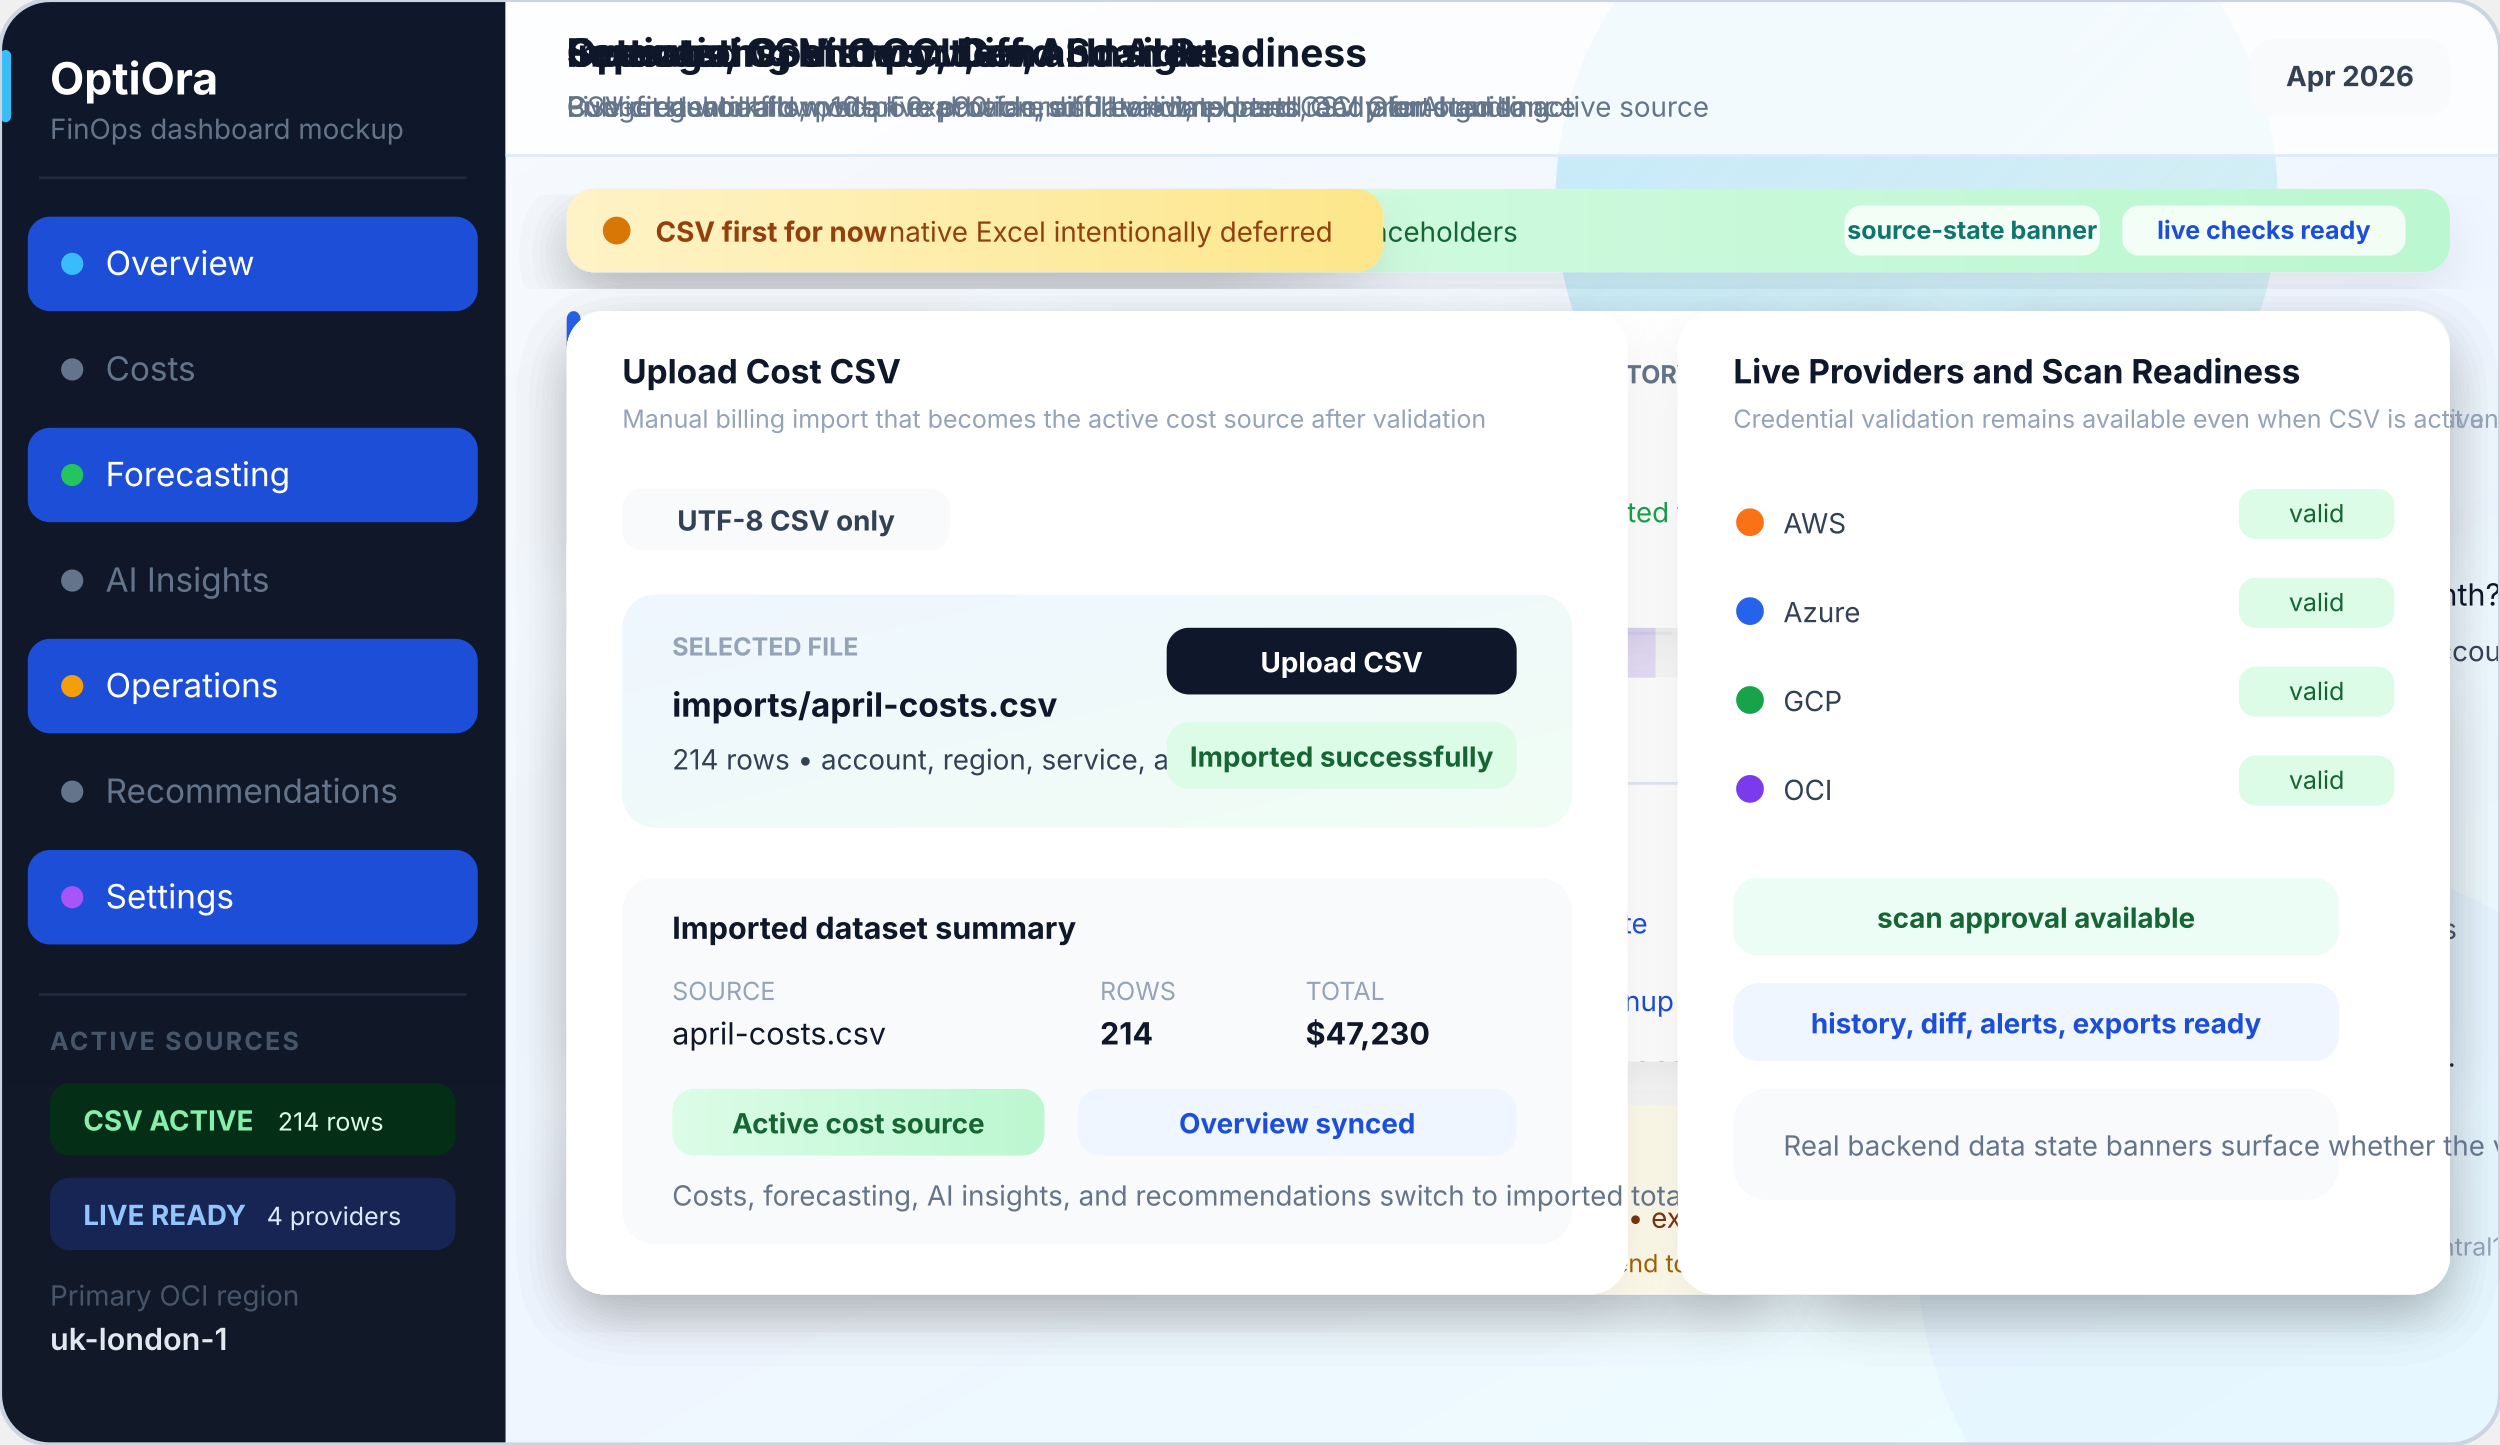
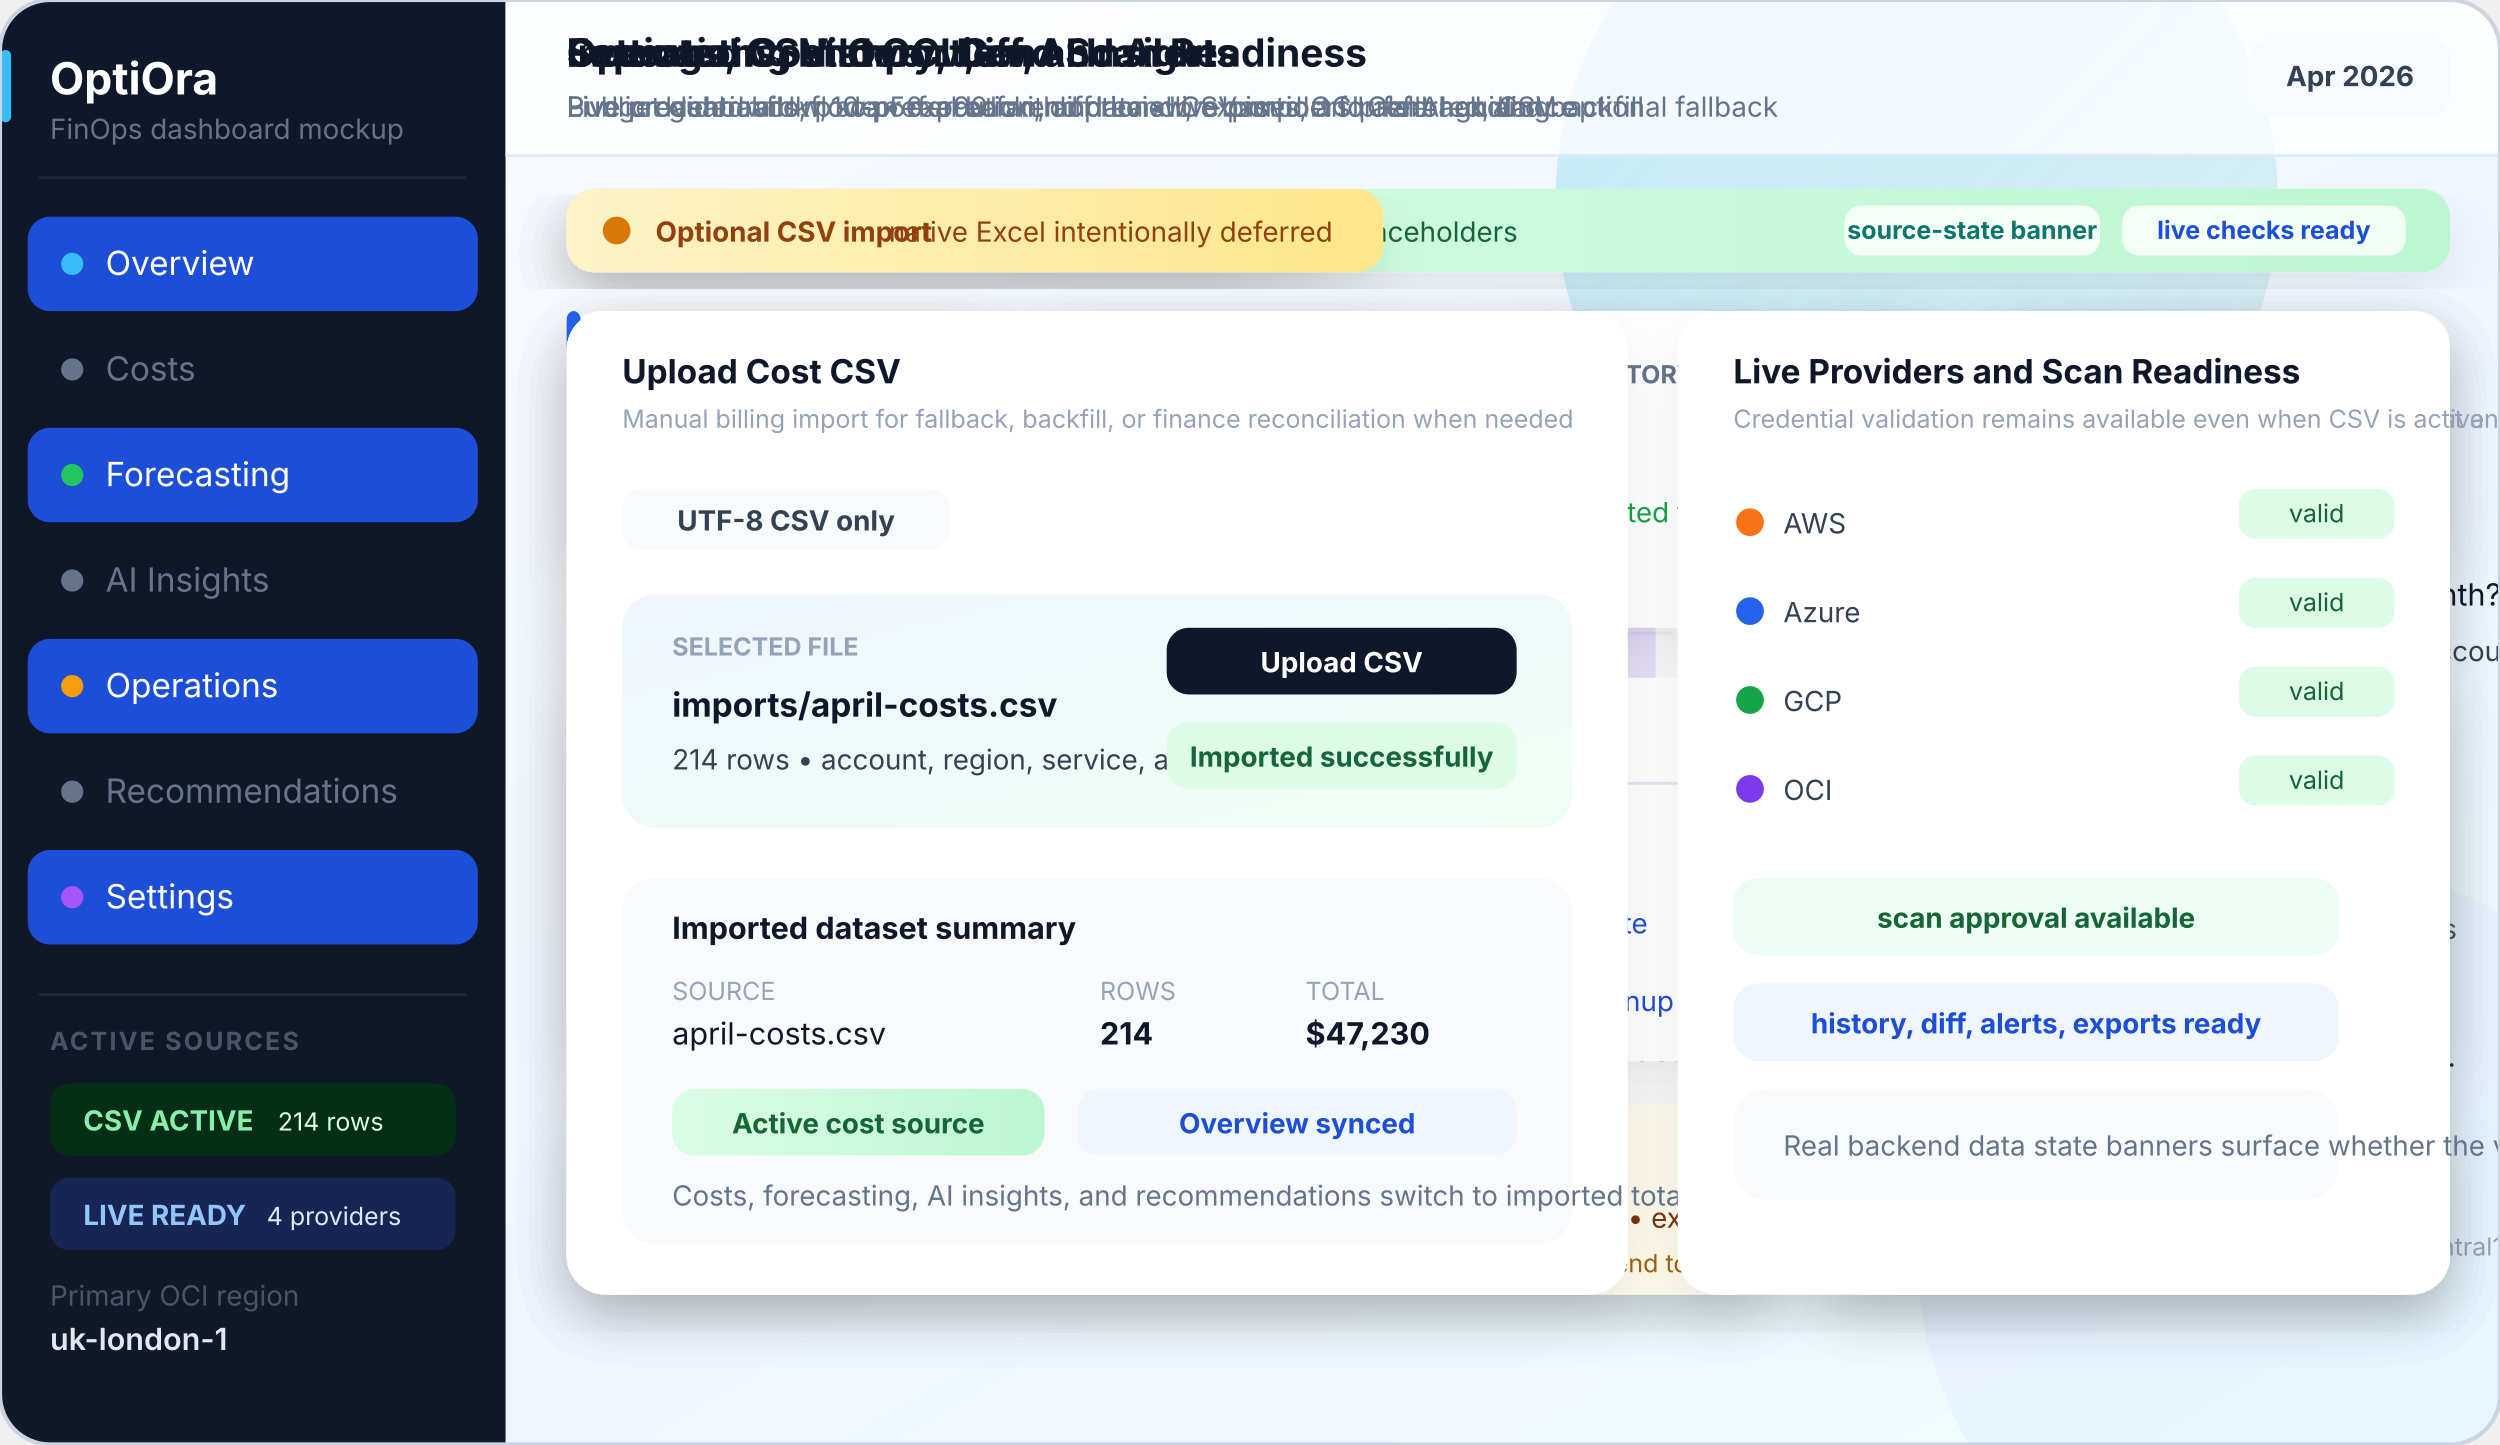
<svg xmlns="http://www.w3.org/2000/svg" viewBox="0 0 900 520" width="900" height="520">
  <defs>
    <clipPath id="frame">
      <rect width="900" height="520" rx="18" />
    </clipPath>
    <linearGradient id="shellBg" x1="0" y1="0" x2="1" y2="1">
      <stop offset="0%" stop-color="#f8fafc" />
      <stop offset="60%" stop-color="#eff6ff" />
      <stop offset="100%" stop-color="#ecfeff" />
    </linearGradient>
    <linearGradient id="sidebarBg" x1="0" y1="0" x2="0" y2="1">
      <stop offset="0%" stop-color="#0f172a" />
      <stop offset="100%" stop-color="#111827" />
    </linearGradient>
    <linearGradient id="heroGlow" x1="0" y1="0" x2="1" y2="1">
      <stop offset="0%" stop-color="#38bdf8" stop-opacity=".25" />
      <stop offset="100%" stop-color="#14b8a6" stop-opacity=".1" />
    </linearGradient>
    <linearGradient id="csvPill" x1="0" y1="0" x2="1" y2="0">
      <stop offset="0%" stop-color="#dcfce7" />
      <stop offset="100%" stop-color="#bbf7d0" />
    </linearGradient>
    <linearGradient id="livePill" x1="0" y1="0" x2="1" y2="0">
      <stop offset="0%" stop-color="#dbeafe" />
      <stop offset="100%" stop-color="#bfdbfe" />
    </linearGradient>
    <linearGradient id="warnPill" x1="0" y1="0" x2="1" y2="0">
      <stop offset="0%" stop-color="#fef3c7" />
      <stop offset="100%" stop-color="#fde68a" />
    </linearGradient>
    <linearGradient id="awsBar" x1="0" y1="0" x2="1" y2="0">
      <stop offset="0%" stop-color="#f97316" />
      <stop offset="100%" stop-color="#fb923c" />
    </linearGradient>
    <linearGradient id="azureBar" x1="0" y1="0" x2="1" y2="0">
      <stop offset="0%" stop-color="#2563eb" />
      <stop offset="100%" stop-color="#60a5fa" />
    </linearGradient>
    <linearGradient id="gcpBar" x1="0" y1="0" x2="1" y2="0">
      <stop offset="0%" stop-color="#16a34a" />
      <stop offset="100%" stop-color="#4ade80" />
    </linearGradient>
    <linearGradient id="ociBar" x1="0" y1="0" x2="1" y2="0">
      <stop offset="0%" stop-color="#7c3aed" />
      <stop offset="100%" stop-color="#c084fc" />
    </linearGradient>
    <linearGradient id="forecastBand" x1="0" y1="0" x2="0" y2="1">
      <stop offset="0%" stop-color="#8b5cf6" stop-opacity=".22" />
      <stop offset="100%" stop-color="#8b5cf6" stop-opacity=".02" />
    </linearGradient>
    <linearGradient id="opsProgress" x1="0" y1="0" x2="1" y2="0">
      <stop offset="0%" stop-color="#14b8a6" />
      <stop offset="100%" stop-color="#38bdf8" />
    </linearGradient>
    <linearGradient id="settingsGlow" x1="0" y1="0" x2="1" y2="1">
      <stop offset="0%" stop-color="#eff6ff" />
      <stop offset="100%" stop-color="#f0fdf4" />
    </linearGradient>
    <filter id="shadow" x="-20%" y="-20%" width="140%" height="140%">
      <feDropShadow dx="0" dy="8" stdDeviation="10" flood-color="#0f172a" flood-opacity=".08" />
    </filter>
  </defs>
  <style>
  text {
    font-family: system-ui, -apple-system, BlinkMacSystemFont, "Segoe UI", sans-serif;
  }
  .mono {
    font-family: ui-monospace, "SFMono-Regular", Menlo, Monaco, Consolas, monospace;
  }
  .scene1 { animation: scene1 24s linear infinite; }
  .scene2 { animation: scene2 24s linear infinite; }
  .scene3 { animation: scene3 24s linear infinite; }
  .scene4 { animation: scene4 24s linear infinite; }
  .nav1 { animation: scene1 24s linear infinite; }
  .nav2 { animation: scene2 24s linear infinite; }
  .nav3 { animation: scene3 24s linear infinite; }
  .nav4 { animation: scene4 24s linear infinite; }
  .title1 { animation: scene1 24s linear infinite; }
  .title2 { animation: scene2 24s linear infinite; }
  .title3 { animation: scene3 24s linear infinite; }
  .title4 { animation: scene4 24s linear infinite; }
  .pulse { animation: pulse 2s ease-in-out infinite; }
  .softPulse { animation: softPulse 3s ease-in-out infinite; }
  .blink { animation: blink 1.1s step-end infinite; }
  .scanSweep { animation: scanSweep 2.6s ease-in-out infinite; }
  .dot1 { animation: dot 1.2s ease-in-out infinite; }
  .dot2 { animation: dot 1.2s ease-in-out .2s infinite; }
  .dot3 { animation: dot 1.2s ease-in-out .4s infinite; }
  @keyframes scene1 {
    0%, 23% { opacity: 1; }
    25%, 100% { opacity: 0; }
  }
  @keyframes scene2 {
    0%, 24% { opacity: 0; }
    27%, 48% { opacity: 1; }
    50%, 100% { opacity: 0; }
  }
  @keyframes scene3 {
    0%, 49% { opacity: 0; }
    52%, 73% { opacity: 1; }
    75%, 100% { opacity: 0; }
  }
  @keyframes scene4 {
    0%, 74% { opacity: 0; }
    77%, 98% { opacity: 1; }
    100% { opacity: 0; }
  }
  @keyframes pulse {
    0%, 100% { opacity: 1; }
    50% { opacity: .35; }
  }
  @keyframes softPulse {
    0%, 100% { transform: scale(1); opacity: .9; }
    50% { transform: scale(1.02); opacity: 1; }
  }
  @keyframes blink {
    0%, 100% { opacity: 1; }
    50% { opacity: 0; }
  }
  @keyframes scanSweep {
    0% { transform: translateX(-54px); opacity: 0; }
    15% { opacity: .85; }
    85% { opacity: .85; }
    100% { transform: translateX(240px); opacity: 0; }
  }
  @keyframes dot {
    0%, 80%, 100% { opacity: .25; }
    40% { opacity: 1; }
  }
</style>
  <g clip-path="url(#frame)">
    <rect width="900" height="520" fill="url(#shellBg)" />
    <circle cx="690" cy="72" r="130" fill="url(#heroGlow)" />
    <circle cx="830" cy="450" r="140" fill="#dbeafe" fill-opacity=".35" />
    <rect width="182" height="520" fill="url(#sidebarBg)" />
    <rect x="0" y="18" width="4" height="26" rx="2" fill="#38bdf8" />
    <text x="18" y="34" fill="#ffffff" font-size="16" font-weight="700">OptiOra</text>
    <text x="18" y="50" fill="#64748b" font-size="10">FinOps dashboard mockup</text>
    <line x1="14" y1="64" x2="168" y2="64" stroke="#1e293b" />
    <rect class="nav1" x="10" y="78" width="162" height="34" rx="8" fill="#1d4ed8" />
    <rect class="nav2" x="10" y="154" width="162" height="34" rx="8" fill="#1d4ed8" />
    <rect class="nav3" x="10" y="230" width="162" height="34" rx="8" fill="#1d4ed8" />
    <rect class="nav4" x="10" y="306" width="162" height="34" rx="8" fill="#1d4ed8" />
    <circle cx="26" cy="95" r="4" fill="#38bdf8" />
    <circle cx="26" cy="133" r="4" fill="#64748b" />
    <circle cx="26" cy="171" r="4" fill="#22c55e" />
    <circle cx="26" cy="209" r="4" fill="#64748b" />
    <circle cx="26" cy="247" r="4" fill="#f59e0b" />
    <circle cx="26" cy="285" r="4" fill="#64748b" />
    <circle cx="26" cy="323" r="4" fill="#a855f7" />
    <text x="38" y="99" fill="#ffffff" font-size="12">Overview</text>
    <text x="38" y="137" fill="#64748b" font-size="12">Costs</text>
    <text x="38" y="175" fill="#ffffff" font-size="12" opacity="0">Forecasting</text>
    <text x="38" y="213" fill="#64748b" font-size="12">AI Insights</text>
    <text x="38" y="251" fill="#ffffff" font-size="12" opacity="0">Operations</text>
    <text x="38" y="289" fill="#64748b" font-size="12">Recommendations</text>
    <text x="38" y="327" fill="#ffffff" font-size="12" opacity="0">Settings</text>
    <text class="nav2" x="38" y="175" fill="#ffffff" font-size="12">Forecasting</text>
    <text class="nav3" x="38" y="251" fill="#ffffff" font-size="12">Operations</text>
    <text class="nav4" x="38" y="327" fill="#ffffff" font-size="12">Settings</text>
    <line x1="14" y1="358" x2="168" y2="358" stroke="#1e293b" />
    <text x="18" y="378" fill="#475569" font-size="9" font-weight="700" letter-spacing=".8">ACTIVE SOURCES</text>
    <rect x="18" y="390" width="146" height="26" rx="7" fill="#052e16" />
    <text x="30" y="407" fill="#86efac" font-size="10" font-weight="700">CSV ACTIVE</text>
    <text x="100" y="407" fill="#dcfce7" font-size="9">214 rows</text>
    <rect x="18" y="424" width="146" height="26" rx="7" fill="#172554" />
    <text x="30" y="441" fill="#93c5fd" font-size="10" font-weight="700">LIVE READY</text>
    <text x="96" y="441" fill="#dbeafe" font-size="9">4 providers</text>
    <text x="18" y="470" fill="#475569" font-size="10">Primary OCI region</text>
    <text x="18" y="486" fill="#e2e8f0" font-size="11" font-weight="600">uk-london-1</text>
    <rect x="182" y="0" width="718" height="56" fill="#ffffff" fill-opacity=".76" />
    <line x1="182" y1="56" x2="900" y2="56" stroke="#dbeafe" />
    <text class="title1" x="204" y="24" fill="#0f172a" font-size="14" font-weight="700">Imported Cost Overview</text>
    <text class="title2" x="204" y="24" fill="#0f172a" font-size="14" font-weight="700">Forecasting and OCI GenAI Insights</text>
    <text class="title3" x="204" y="24" fill="#0f172a" font-size="14" font-weight="700">Operations, History, Diff, and Alerts</text>
    <text class="title4" x="204" y="24" fill="#0f172a" font-size="14" font-weight="700">Settings, CSV Import, and Scan Readiness</text>
-     <text class="title1" x="204" y="42" fill="#64748b" font-size="10">Public dashboard mode • real backend data • imported CSV promoted to active source</text>
+     <text class="title1" x="204" y="42" fill="#64748b" font-size="10">Public dashboard mode • real backend data • live providers preferred, CSV optional fallback</text>
    <text class="title2" x="204" y="42" fill="#64748b" font-size="10">Budget guardrails, p10-p50-p90 fan, and London-based OCI GenAI guidance</text>
    <text class="title3" x="204" y="42" fill="#64748b" font-size="10">Live credential flow, scan execution, diff review, exports, and alert handling</text>
-     <text class="title4" x="204" y="42" fill="#64748b" font-size="10">CSV-first workflow with live providers still validated and ready for scans</text>
+     <text class="title4" x="204" y="42" fill="#64748b" font-size="10">Live provider workflow preferred with optional CSV import for fallback and backfill</text>
    <rect x="810" y="14" width="72" height="28" rx="8" fill="#f8fafc" />
    <text x="846" y="31" fill="#334155" font-size="10" text-anchor="middle" font-weight="700">Apr 2026</text>
    <g class="scene1">
      <rect x="204" y="68" width="678" height="30" rx="10" fill="url(#csvPill)" filter="url(#shadow)" />
      <circle cx="222" cy="83" r="5" fill="#16a34a" />
      <text x="236" y="87" fill="#166534" font-size="10" font-weight="700">Imported CSV active</text>
      <text x="352" y="87" fill="#166534" font-size="10">214 rows • 4 providers • no placeholders</text>
      <rect x="664" y="74" width="92" height="18" rx="6" fill="#ffffff" fill-opacity=".8" />
      <text x="710" y="86" fill="#0f766e" font-size="9" font-weight="700" text-anchor="middle">source-state banner</text>
      <rect x="764" y="74" width="102" height="18" rx="6" fill="#ffffff" fill-opacity=".8" />
      <text x="815" y="86" fill="#1d4ed8" font-size="9" font-weight="700" text-anchor="middle">live checks ready</text>
      <rect x="204" y="112" width="154" height="86" rx="12" fill="#ffffff" filter="url(#shadow)" />
      <rect x="204" y="112" width="5" height="86" rx="3" fill="#2563eb" />
      <text x="220" y="132" fill="#64748b" font-size="9" font-weight="700" letter-spacing=".6">TOTAL COST</text>
      <text x="220" y="159" fill="#0f172a" font-size="24" font-weight="800">$47,230</text>
      <text x="220" y="177" fill="#16a34a" font-size="10">CSV active source</text>
      <text x="220" y="191" fill="#94a3b8" font-size="9">Apr 1-16, 2026 import</text>
      <rect x="376" y="112" width="154" height="86" rx="12" fill="#ffffff" filter="url(#shadow)" />
      <rect x="376" y="112" width="5" height="86" rx="3" fill="#16a34a" />
      <text x="392" y="132" fill="#64748b" font-size="9" font-weight="700" letter-spacing=".6">POTENTIAL SAVINGS</text>
      <text x="392" y="159" fill="#0f172a" font-size="24" font-weight="800">$14,200</text>
      <text x="392" y="177" fill="#16a34a" font-size="10">3 recommendation clusters</text>
      <text x="392" y="191" fill="#94a3b8" font-size="9">derived from imported costs</text>
      <rect x="548" y="112" width="154" height="86" rx="12" fill="#ffffff" filter="url(#shadow)" />
      <rect x="548" y="112" width="5" height="86" rx="3" fill="#f59e0b" />
      <text x="564" y="132" fill="#64748b" font-size="9" font-weight="700" letter-spacing=".6">ACCOUNT ROLLUPS</text>
      <text x="564" y="159" fill="#0f172a" font-size="24" font-weight="800">9</text>
      <text x="564" y="177" fill="#d97706" font-size="10">account and region aware</text>
      <text x="564" y="191" fill="#94a3b8" font-size="9">CSV plus live schema aligned</text>
      <rect x="720" y="112" width="162" height="86" rx="12" fill="#ffffff" filter="url(#shadow)" />
      <rect x="720" y="112" width="5" height="86" rx="3" fill="#7c3aed" />
      <text x="736" y="132" fill="#64748b" font-size="9" font-weight="700" letter-spacing=".6">COVERAGE</text>
      <text x="736" y="159" fill="#0f172a" font-size="24" font-weight="800">100%</text>
      <text x="736" y="177" fill="#7c3aed" font-size="10">dashboard backed by API data</text>
      <text x="736" y="191" fill="#94a3b8" font-size="9">source fallback states visible</text>
      <rect x="204" y="214" width="434" height="252" rx="14" fill="#ffffff" filter="url(#shadow)" />
      <text x="224" y="238" fill="#0f172a" font-size="12" font-weight="700">Cost by Provider</text>
      <text x="224" y="254" fill="#94a3b8" font-size="9">Imported CSV totals grouped for the active workspace</text>
      <text x="224" y="286" fill="#475569" font-size="11">AWS</text>
      <rect x="272" y="272" width="318" height="18" rx="7" fill="#f1f5f9" />
      <rect x="272" y="272" width="0" height="18" rx="7" fill="url(#awsBar)">
        <animate attributeName="width" values="0;238;232;238" dur="3.2s" repeatCount="indefinite" />
      </rect>
      <text x="604" y="286" fill="#ea580c" font-size="10" font-weight="700">$19,837</text>
      <text x="224" y="320" fill="#475569" font-size="11">Azure</text>
      <rect x="272" y="306" width="318" height="18" rx="7" fill="#f1f5f9" />
      <rect x="272" y="306" width="0" height="18" rx="7" fill="url(#azureBar)">
        <animate attributeName="width" values="0;166;160;166" dur="3.2s" repeatCount="indefinite" />
      </rect>
      <text x="604" y="320" fill="#2563eb" font-size="10" font-weight="700">$13,224</text>
      <text x="224" y="354" fill="#475569" font-size="11">GCP</text>
      <rect x="272" y="340" width="318" height="18" rx="7" fill="#f1f5f9" />
      <rect x="272" y="340" width="0" height="18" rx="7" fill="url(#gcpBar)">
        <animate attributeName="width" values="0;104;100;104" dur="3.2s" repeatCount="indefinite" />
      </rect>
      <text x="604" y="354" fill="#15803d" font-size="10" font-weight="700">$8,502</text>
      <text x="224" y="388" fill="#475569" font-size="11">OCI</text>
      <rect x="272" y="374" width="318" height="18" rx="7" fill="#f1f5f9" />
      <rect x="272" y="374" width="0" height="18" rx="7" fill="url(#ociBar)">
        <animate attributeName="width" values="0;72;68;72" dur="3.2s" repeatCount="indefinite" />
      </rect>
      <text x="604" y="388" fill="#7c3aed" font-size="10" font-weight="700">$5,667</text>
      <rect x="224" y="414" width="384" height="36" rx="10" fill="#eff6ff" />
-       <text x="242" y="435" fill="#1d4ed8" font-size="10" font-weight="700">Imported CSV is the active cost source</text>
-       <text x="452" y="435" fill="#334155" font-size="10">Live provider collection remains available when needed</text>
+       <text x="242" y="435" fill="#1d4ed8" font-size="10" font-weight="700">CSV fallback is available for manual billing imports</text>
+       <text x="534" y="435" fill="#334155" font-size="10">Live provider collection remains the preferred source</text>
      <rect x="656" y="214" width="226" height="252" rx="14" fill="#ffffff" filter="url(#shadow)" />
      <text x="676" y="238" fill="#0f172a" font-size="12" font-weight="700">Source State and Rollups</text>
      <rect x="676" y="254" width="186" height="24" rx="8" fill="url(#csvPill)" />
      <text x="692" y="270" fill="#166534" font-size="10" font-weight="700">Active:</text>
      <text x="732" y="270" fill="#166534" font-size="10">Imported CSV summary</text>
      <rect x="676" y="288" width="186" height="24" rx="8" fill="url(#livePill)" />
      <text x="692" y="304" fill="#1d4ed8" font-size="10" font-weight="700">Ready:</text>
      <text x="731" y="304" fill="#1d4ed8" font-size="10">AWS, Azure, GCP, OCI creds</text>
      <rect x="676" y="322" width="186" height="24" rx="8" fill="#f8fafc" />
      <text x="692" y="338" fill="#475569" font-size="10" font-weight="700">Verified:</text>
      <text x="742" y="338" fill="#475569" font-size="10">real backend, no placeholders</text>
      <text x="676" y="372" fill="#64748b" font-size="10" font-weight="700">Top accounts</text>
      <text x="676" y="392" fill="#334155" font-size="10">aws-prod-master</text>
      <text x="838" y="392" fill="#0f172a" font-size="10" text-anchor="end">$16.4k</text>
      <text x="676" y="412" fill="#334155" font-size="10">azure-core-subscription</text>
      <text x="838" y="412" fill="#0f172a" font-size="10" text-anchor="end">$11.9k</text>
      <text x="676" y="432" fill="#334155" font-size="10">oci-finops-compartment</text>
      <text x="838" y="432" fill="#0f172a" font-size="10" text-anchor="end">$5.1k</text>
      <text x="676" y="452" fill="#94a3b8" font-size="9">Region examples: us-east-1, westeurope, us-central1, uk-london-1</text>
    </g>
    <g class="scene2">
      <rect x="204" y="68" width="250" height="30" rx="10" fill="#ede9fe" filter="url(#shadow)" />
      <circle cx="222" cy="83" r="5" fill="#7c3aed" />
      <text x="236" y="87" fill="#6d28d9" font-size="10" font-weight="700">OCI GenAI primary</text>
      <text x="330" y="87" fill="#6d28d9" font-size="10">uk-london-1</text>
      <rect x="204" y="112" width="434" height="354" rx="14" fill="#ffffff" filter="url(#shadow)" />
      <text x="224" y="138" fill="#0f172a" font-size="12" font-weight="700">Forecast with Fan Percentiles</text>
      <text x="224" y="154" fill="#94a3b8" font-size="9">Imported baseline plus budget guardrails and deterministic scenarios</text>
      <line x1="244" y1="188" x2="602" y2="188" stroke="#f1f5f9" />
      <line x1="244" y1="228" x2="602" y2="228" stroke="#f1f5f9" />
      <line x1="244" y1="268" x2="602" y2="268" stroke="#f1f5f9" />
      <line x1="244" y1="308" x2="602" y2="308" stroke="#f1f5f9" />
      <line x1="244" y1="348" x2="602" y2="348" stroke="#f1f5f9" />
      <text x="214" y="192" fill="#94a3b8" font-size="8.5">$62k</text>
      <text x="214" y="232" fill="#94a3b8" font-size="8.5">$58k</text>
      <text x="214" y="272" fill="#94a3b8" font-size="8.5">$54k</text>
      <text x="214" y="312" fill="#94a3b8" font-size="8.5">$50k</text>
      <text x="214" y="352" fill="#94a3b8" font-size="8.5">$46k</text>
      <path d="M264,332 C318,316 350,292 398,278 C440,265 480,236 528,224 C552,218 571,210 596,204 L596,358 L264,358 Z" fill="url(#forecastBand)" />
      <path d="M264,320 C318,306 350,286 398,266 C440,249 480,228 528,214 C552,206 571,198 596,192" fill="none" stroke="#7c3aed" stroke-width="3" stroke-linecap="round" stroke-dasharray="420" stroke-dashoffset="420">
        <animate attributeName="stroke-dashoffset" from="420" to="0" dur="1.5s" repeatCount="indefinite" />
      </path>
      <path d="M264,344 C320,332 352,320 398,308 C444,295 482,282 528,270 C552,264 571,256 596,248" fill="none" stroke="#c4b5fd" stroke-width="2" stroke-dasharray="6 5" />
      <path d="M264,300 C316,286 350,262 398,244 C442,224 480,204 528,188 C552,180 571,172 596,164" fill="none" stroke="#a78bfa" stroke-width="2" stroke-dasharray="6 5" />
      <circle cx="528" cy="214" r="5" fill="#7c3aed" class="pulse" />
      <rect x="494" y="176" width="98" height="24" rx="8" fill="#7c3aed" />
      <text x="543" y="192" fill="#ffffff" font-size="10" font-weight="700" text-anchor="middle">P50 $55.8k</text>
      <text x="264" y="382" fill="#94a3b8" font-size="10" text-anchor="middle">May</text>
      <text x="332" y="382" fill="#94a3b8" font-size="10" text-anchor="middle">Jun</text>
      <text x="400" y="382" fill="#94a3b8" font-size="10" text-anchor="middle">Jul</text>
      <text x="468" y="382" fill="#94a3b8" font-size="10" text-anchor="middle">Aug</text>
      <text x="536" y="382" fill="#94a3b8" font-size="10" text-anchor="middle">Sep</text>
      <text x="596" y="382" fill="#7c3aed" font-size="10" font-weight="700" text-anchor="middle">Oct</text>
      <rect x="224" y="402" width="118" height="28" rx="9" fill="#eff6ff" />
      <text x="283" y="420" fill="#1d4ed8" font-size="10" font-weight="700" text-anchor="middle">balanced</text>
      <rect x="350" y="402" width="118" height="28" rx="9" fill="#f5f3ff" />
      <text x="409" y="420" fill="#6d28d9" font-size="10" font-weight="700" text-anchor="middle">p10 / p50 / p90</text>
      <rect x="476" y="402" width="138" height="28" rx="9" fill="#ecfdf5" />
      <text x="545" y="420" fill="#15803d" font-size="10" font-weight="700" text-anchor="middle">budget guardrail on</text>
      <rect x="656" y="112" width="226" height="354" rx="14" fill="#ffffff" filter="url(#shadow)" />
      <text x="676" y="138" fill="#0f172a" font-size="12" font-weight="700">AI Insight Brief</text>
      <text x="676" y="154" fill="#94a3b8" font-size="9">OCI GenAI response grounded in current forecast and source state</text>
      <rect x="676" y="174" width="186" height="86" rx="12" fill="#f8fafc" />
      <text x="692" y="196" fill="#475569" font-size="9" font-weight="700">PROMPT</text>
      <text x="692" y="218" fill="#0f172a" font-size="11">What should finance watch next month?</text>
      <text x="692" y="238" fill="#334155" font-size="10">Assess imported baseline, alerts, and account rollups.</text>
      <rect x="676" y="274" width="186" height="122" rx="12" fill="#eef2ff" />
      <text x="692" y="296" fill="#4338ca" font-size="9" font-weight="700">OCI GENAI ANSWER</text>
      <text x="692" y="320" fill="#1f2937" font-size="10">Spend is stable, but AWS compute and</text>
      <text x="692" y="336" fill="#1f2937" font-size="10">Azure core networking remain the main</text>
      <text x="692" y="352" fill="#1f2937" font-size="10">drivers. Keep the CSV import as the</text>
      <text x="692" y="368" fill="#1f2937" font-size="10">active baseline and compare the next</text>
      <text x="692" y="384" fill="#1f2937" font-size="10">scan diff before approving budget shifts.</text>
      <rect x="676" y="410" width="186" height="40" rx="12" fill="#ffffff" />
      <text x="692" y="434" fill="#64748b" font-size="10">Generating</text>
      <circle class="dot1" cx="754" cy="430" r="3.5" fill="#7c3aed" />
      <circle class="dot2" cx="768" cy="430" r="3.5" fill="#7c3aed" />
      <circle class="dot3" cx="782" cy="430" r="3.5" fill="#7c3aed" />
    </g>
    <g class="scene3">
      <rect x="204" y="68" width="278" height="30" rx="10" fill="url(#livePill)" filter="url(#shadow)" />
      <circle cx="222" cy="83" r="5" fill="#2563eb" />
      <text x="236" y="87" fill="#1d4ed8" font-size="10" font-weight="700">Live credential flow verified</text>
      <text x="386" y="87" fill="#1d4ed8" font-size="10">history • diff • exports</text>
      <rect x="204" y="112" width="300" height="114" rx="14" fill="#ffffff" filter="url(#shadow)" />
      <text x="224" y="138" fill="#0f172a" font-size="12" font-weight="700">Current Scan</text>
      <text x="224" y="156" fill="#94a3b8" font-size="9">AWS credential approved • collecting provider snapshots</text>
      <rect x="224" y="176" width="240" height="18" rx="8" fill="#e0f2fe" />
      <rect x="224" y="176" width="0" height="18" rx="8" fill="url(#opsProgress)">
        <animate attributeName="width" values="40;138;212;196;240" dur="3s" repeatCount="indefinite" />
      </rect>
      <rect class="scanSweep" x="224" y="176" width="52" height="18" rx="8" fill="#ffffff" fill-opacity=".35" />
      <text x="224" y="208" fill="#0f766e" font-size="10" font-weight="700">Progress:</text>
      <text x="282" y="208" fill="#334155" font-size="10">validate -&gt; collect -&gt; diff -&gt; alerts -&gt; export</text>
      <rect x="522" y="112" width="170" height="114" rx="14" fill="#ffffff" filter="url(#shadow)" />
      <text x="542" y="138" fill="#64748b" font-size="9" font-weight="700">SCAN HISTORY</text>
      <text x="542" y="168" fill="#0f172a" font-size="26" font-weight="800">12</text>
      <text x="542" y="188" fill="#16a34a" font-size="10">2 completed today</text>
      <rect x="712" y="112" width="170" height="114" rx="14" fill="#ffffff" filter="url(#shadow)" />
      <text x="732" y="138" fill="#64748b" font-size="9" font-weight="700">OPEN ALERTS</text>
      <text x="732" y="168" fill="#0f172a" font-size="26" font-weight="800">3</text>
      <text x="732" y="188" fill="#f59e0b" font-size="10">1 needs acknowledgement</text>
      <rect x="204" y="244" width="678" height="138" rx="14" fill="#ffffff" filter="url(#shadow)" />
      <text x="224" y="268" fill="#0f172a" font-size="12" font-weight="700">Recent Runs and Diff Summary</text>
      <line x1="224" y1="282" x2="862" y2="282" stroke="#e2e8f0" />
      <text x="224" y="306" fill="#94a3b8" font-size="9">SCAN ID</text>
      <text x="396" y="306" fill="#94a3b8" font-size="9">STATE</text>
      <text x="492" y="306" fill="#94a3b8" font-size="9">DIFF</text>
      <text x="610" y="306" fill="#94a3b8" font-size="9">ALERTS</text>
      <text x="734" y="306" fill="#94a3b8" font-size="9">EXPORTS</text>
      <text x="224" y="336" fill="#0f172a" font-size="10" class="mono">scan_2026_04_17_0904</text>
      <rect x="396" y="323" width="68" height="18" rx="6" fill="#dcfce7" />
      <text x="430" y="336" fill="#166534" font-size="9" font-weight="700" text-anchor="middle">complete</text>
      <text x="492" y="336" fill="#1d4ed8" font-size="10">+$1.8k AWS compute</text>
      <text x="610" y="336" fill="#d97706" font-size="10">2 triggered</text>
      <rect x="734" y="323" width="54" height="18" rx="6" fill="#eff6ff" />
      <text x="761" y="336" fill="#1d4ed8" font-size="9" font-weight="700" text-anchor="middle">history.csv</text>
      <rect x="794" y="323" width="48" height="18" rx="6" fill="#eff6ff" />
      <text x="818" y="336" fill="#1d4ed8" font-size="9" font-weight="700" text-anchor="middle">diff.csv</text>
      <text x="224" y="364" fill="#0f172a" font-size="10" class="mono">scan_2026_04_16_1702</text>
      <rect x="396" y="351" width="68" height="18" rx="6" fill="#dcfce7" />
      <text x="430" y="364" fill="#166534" font-size="9" font-weight="700" text-anchor="middle">complete</text>
      <text x="492" y="364" fill="#1d4ed8" font-size="10">-$0.9k storage cleanup</text>
      <text x="610" y="364" fill="#16a34a" font-size="10">0 new</text>
      <rect x="734" y="351" width="54" height="18" rx="6" fill="#eff6ff" />
      <text x="761" y="364" fill="#1d4ed8" font-size="9" font-weight="700" text-anchor="middle">history.csv</text>
      <rect x="794" y="351" width="48" height="18" rx="6" fill="#eff6ff" />
      <text x="818" y="364" fill="#1d4ed8" font-size="9" font-weight="700" text-anchor="middle">diff.csv</text>
      <rect x="204" y="398" width="678" height="68" rx="14" fill="#fffbeb" filter="url(#shadow)" />
      <text x="224" y="422" fill="#92400e" font-size="12" font-weight="700">Alert stream</text>
      <text x="224" y="442" fill="#78350f" font-size="10">Azure network spend +11.6% versus previous scan • acknowledge available • export path green</text>
      <text x="224" y="458" fill="#a16207" font-size="9">Operations page now reflects live scan history, diffs, alerts, and CSV export actions end to end.</text>
    </g>
    <g class="scene4">
      <rect x="204" y="68" width="294" height="30" rx="10" fill="url(#warnPill)" filter="url(#shadow)" />
      <circle cx="222" cy="83" r="5" fill="#d97706" />
-       <text x="236" y="87" fill="#92400e" font-size="10" font-weight="700">CSV first for now</text>
+       <text x="236" y="87" fill="#92400e" font-size="10" font-weight="700">Optional CSV import</text>
      <text x="320" y="87" fill="#92400e" font-size="10">native Excel intentionally deferred</text>
      <rect x="204" y="112" width="382" height="354" rx="14" fill="#ffffff" filter="url(#shadow)" />
      <text x="224" y="138" fill="#0f172a" font-size="12" font-weight="700">Upload Cost CSV</text>
-       <text x="224" y="154" fill="#94a3b8" font-size="9">Manual billing import that becomes the active cost source after validation</text>
+       <text x="224" y="154" fill="#94a3b8" font-size="9">Manual billing import for fallback, backfill, or finance reconciliation when needed</text>
      <rect x="224" y="176" width="118" height="22" rx="7" fill="#f8fafc" />
      <text x="283" y="191" fill="#334155" font-size="10" font-weight="700" text-anchor="middle">UTF-8 CSV only</text>
      <rect x="224" y="214" width="342" height="84" rx="12" fill="url(#settingsGlow)" />
      <text x="242" y="236" fill="#94a3b8" font-size="9" font-weight="700">SELECTED FILE</text>
      <text x="242" y="258" fill="#0f172a" font-size="12" font-weight="700">imports/april-costs.csv</text>
      <text x="242" y="277" fill="#334155" font-size="10">214 rows • account, region, service, and cost columns present</text>
      <rect x="420" y="226" width="126" height="24" rx="8" fill="#0f172a" />
      <text x="483" y="242" fill="#ffffff" font-size="10" font-weight="700" text-anchor="middle">Upload CSV</text>
      <rect x="420" y="260" width="126" height="24" rx="8" fill="#dcfce7" />
      <text x="483" y="276" fill="#166534" font-size="10" font-weight="700" text-anchor="middle">Imported successfully</text>
      <rect x="224" y="316" width="342" height="132" rx="12" fill="#f8fafc" />
      <text x="242" y="338" fill="#0f172a" font-size="11" font-weight="700">Imported dataset summary</text>
      <text x="242" y="360" fill="#94a3b8" font-size="9">SOURCE</text>
      <text x="242" y="376" fill="#0f172a" font-size="11">april-costs.csv</text>
      <text x="396" y="360" fill="#94a3b8" font-size="9">ROWS</text>
      <text x="396" y="376" fill="#0f172a" font-size="11" font-weight="700">214</text>
      <text x="470" y="360" fill="#94a3b8" font-size="9">TOTAL</text>
      <text x="470" y="376" fill="#0f172a" font-size="11" font-weight="700">$47,230</text>
      <rect x="242" y="392" width="134" height="24" rx="8" fill="url(#csvPill)" />
      <text x="309" y="408" fill="#166534" font-size="10" font-weight="700" text-anchor="middle">Active cost source</text>
      <rect x="388" y="392" width="158" height="24" rx="8" fill="#eff6ff" />
      <text x="467" y="408" fill="#1d4ed8" font-size="10" font-weight="700" text-anchor="middle">Overview synced</text>
      <text x="242" y="434" fill="#64748b" font-size="10">Costs, forecasting, AI insights, and recommendations switch to imported totals.</text>
      <rect x="604" y="112" width="278" height="354" rx="14" fill="#ffffff" filter="url(#shadow)" />
      <text x="624" y="138" fill="#0f172a" font-size="12" font-weight="700">Live Providers and Scan Readiness</text>
      <text x="624" y="154" fill="#94a3b8" font-size="9">Credential validation remains available even when CSV is active</text>
      <circle cx="630" cy="188" r="5" fill="#f97316" />
      <text x="642" y="192" fill="#334155" font-size="10">AWS</text>
      <rect x="806" y="176" width="56" height="18" rx="6" fill="#dcfce7" />
      <text x="834" y="188" fill="#166534" font-size="9" text-anchor="middle">valid</text>
      <circle cx="630" cy="220" r="5" fill="#2563eb" />
      <text x="642" y="224" fill="#334155" font-size="10">Azure</text>
      <rect x="806" y="208" width="56" height="18" rx="6" fill="#dcfce7" />
      <text x="834" y="220" fill="#166534" font-size="9" text-anchor="middle">valid</text>
      <circle cx="630" cy="252" r="5" fill="#16a34a" />
      <text x="642" y="256" fill="#334155" font-size="10">GCP</text>
      <rect x="806" y="240" width="56" height="18" rx="6" fill="#dcfce7" />
      <text x="834" y="252" fill="#166534" font-size="9" text-anchor="middle">valid</text>
      <circle cx="630" cy="284" r="5" fill="#7c3aed" />
      <text x="642" y="288" fill="#334155" font-size="10">OCI</text>
      <rect x="806" y="272" width="56" height="18" rx="6" fill="#dcfce7" />
      <text x="834" y="284" fill="#166534" font-size="9" text-anchor="middle">valid</text>
      <rect x="624" y="316" width="218" height="28" rx="9" fill="#ecfdf5" />
      <text x="733" y="334" fill="#166534" font-size="10" font-weight="700" text-anchor="middle">scan approval available</text>
      <rect x="624" y="354" width="218" height="28" rx="9" fill="#eff6ff" />
      <text x="733" y="372" fill="#1d4ed8" font-size="10" font-weight="700" text-anchor="middle">history, diff, alerts, exports ready</text>
      <rect x="624" y="392" width="218" height="40" rx="12" fill="#f8fafc" />
      <text x="642" y="416" fill="#64748b" font-size="10">Real backend data state banners surface whether the view is imported, live, partial, or unavailable.</text>
    </g>
  </g>
  <rect width="900" height="520" rx="18" fill="none" stroke="#cbd5e1" stroke-width="1.5" />
</svg>
